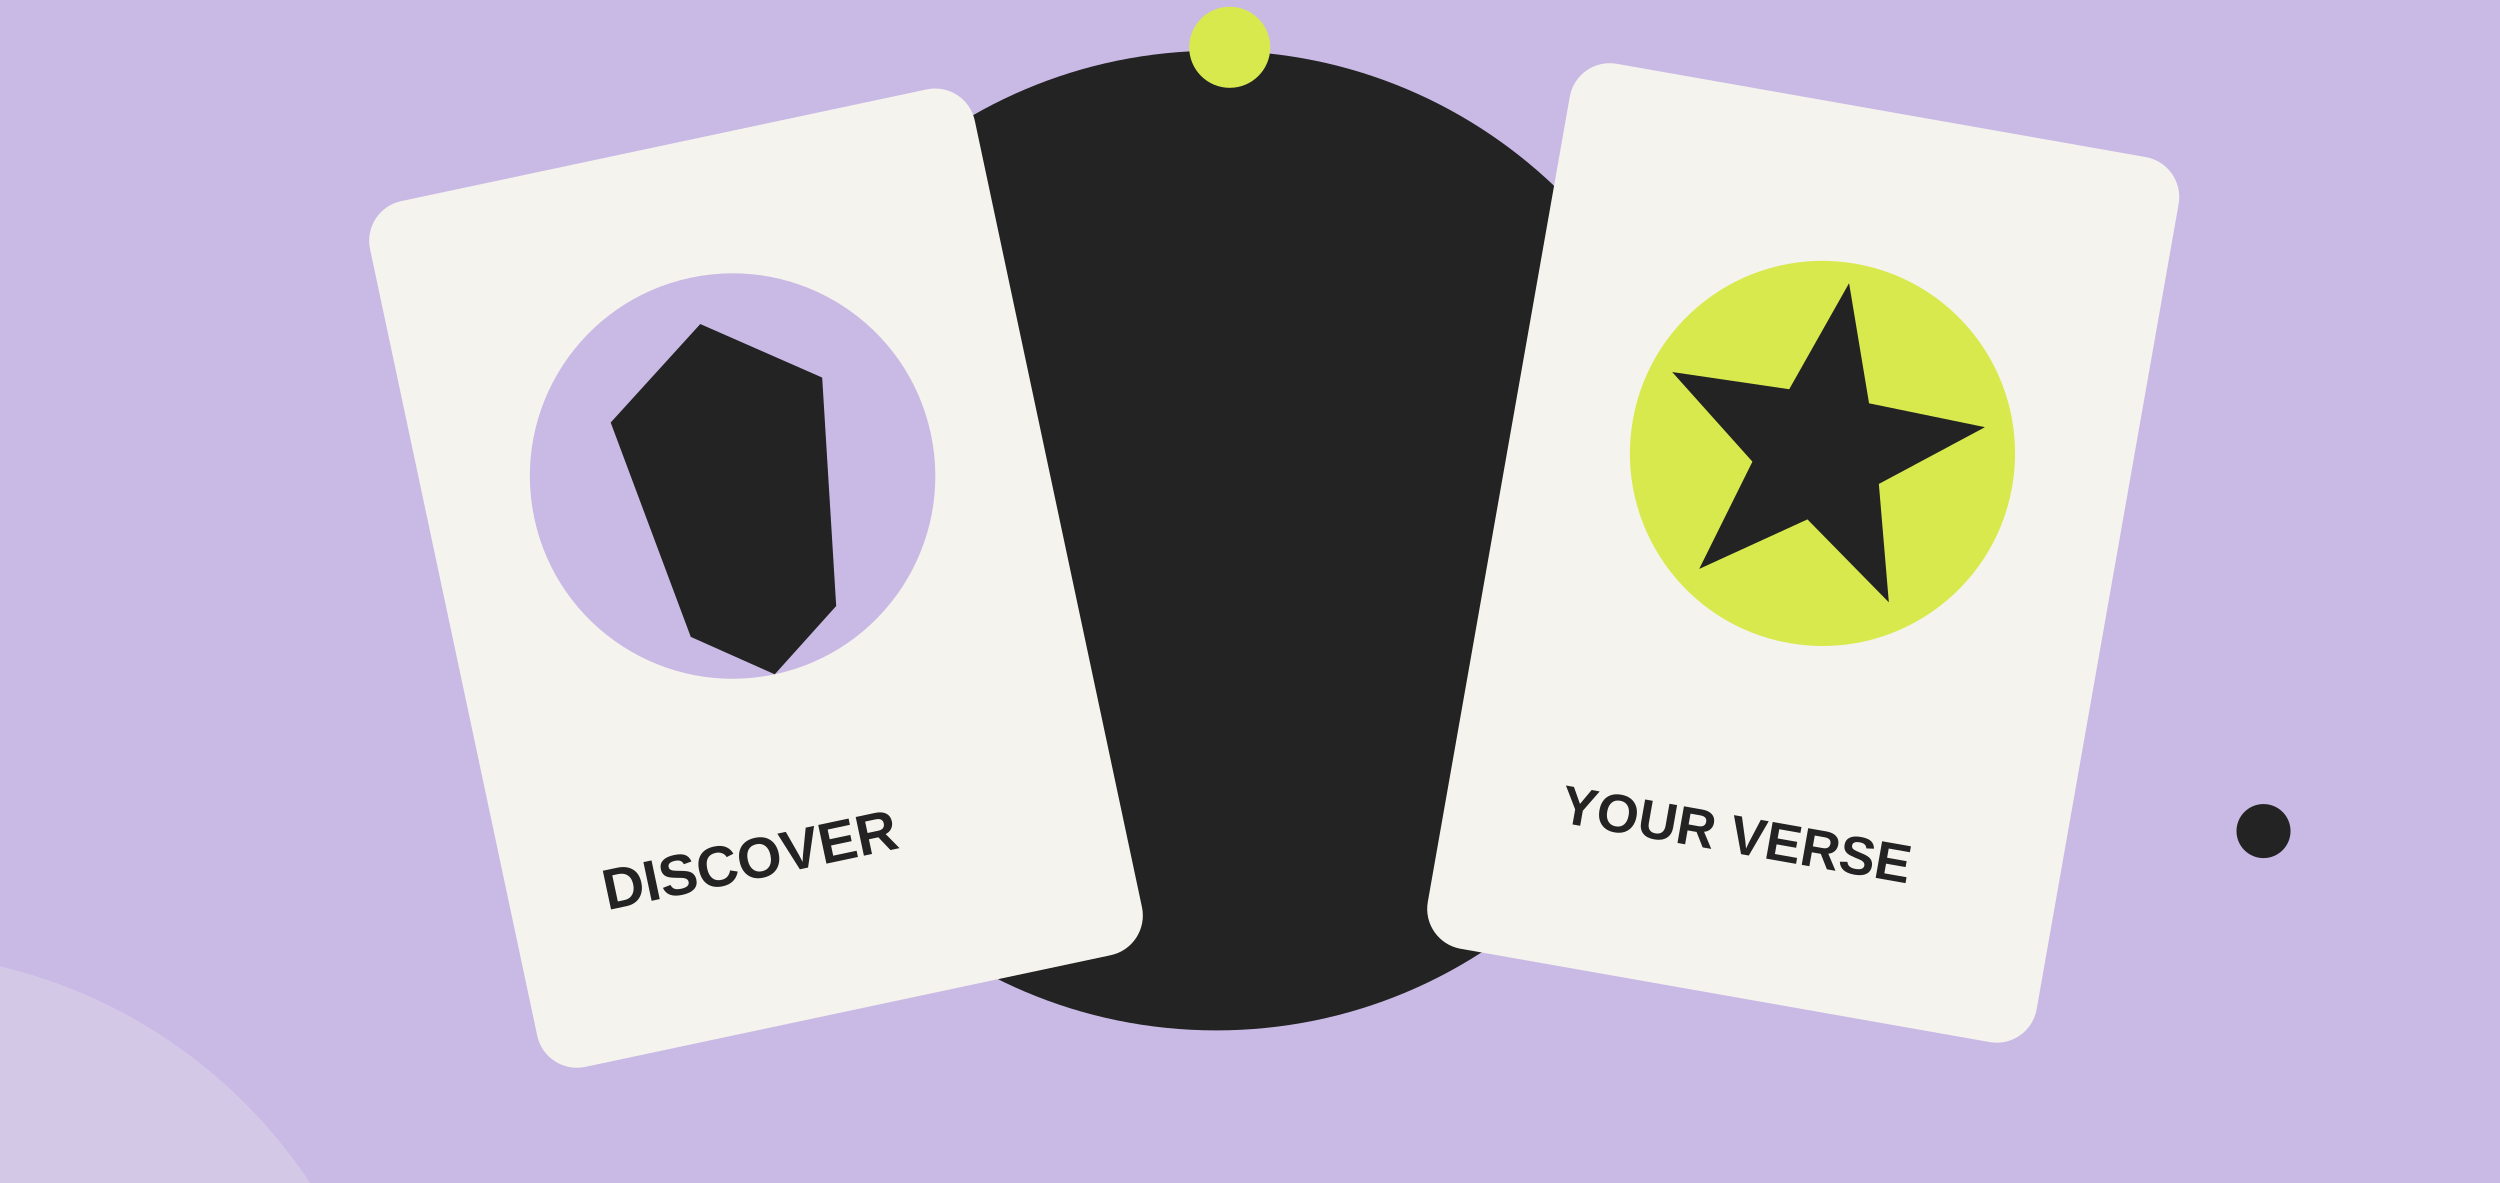
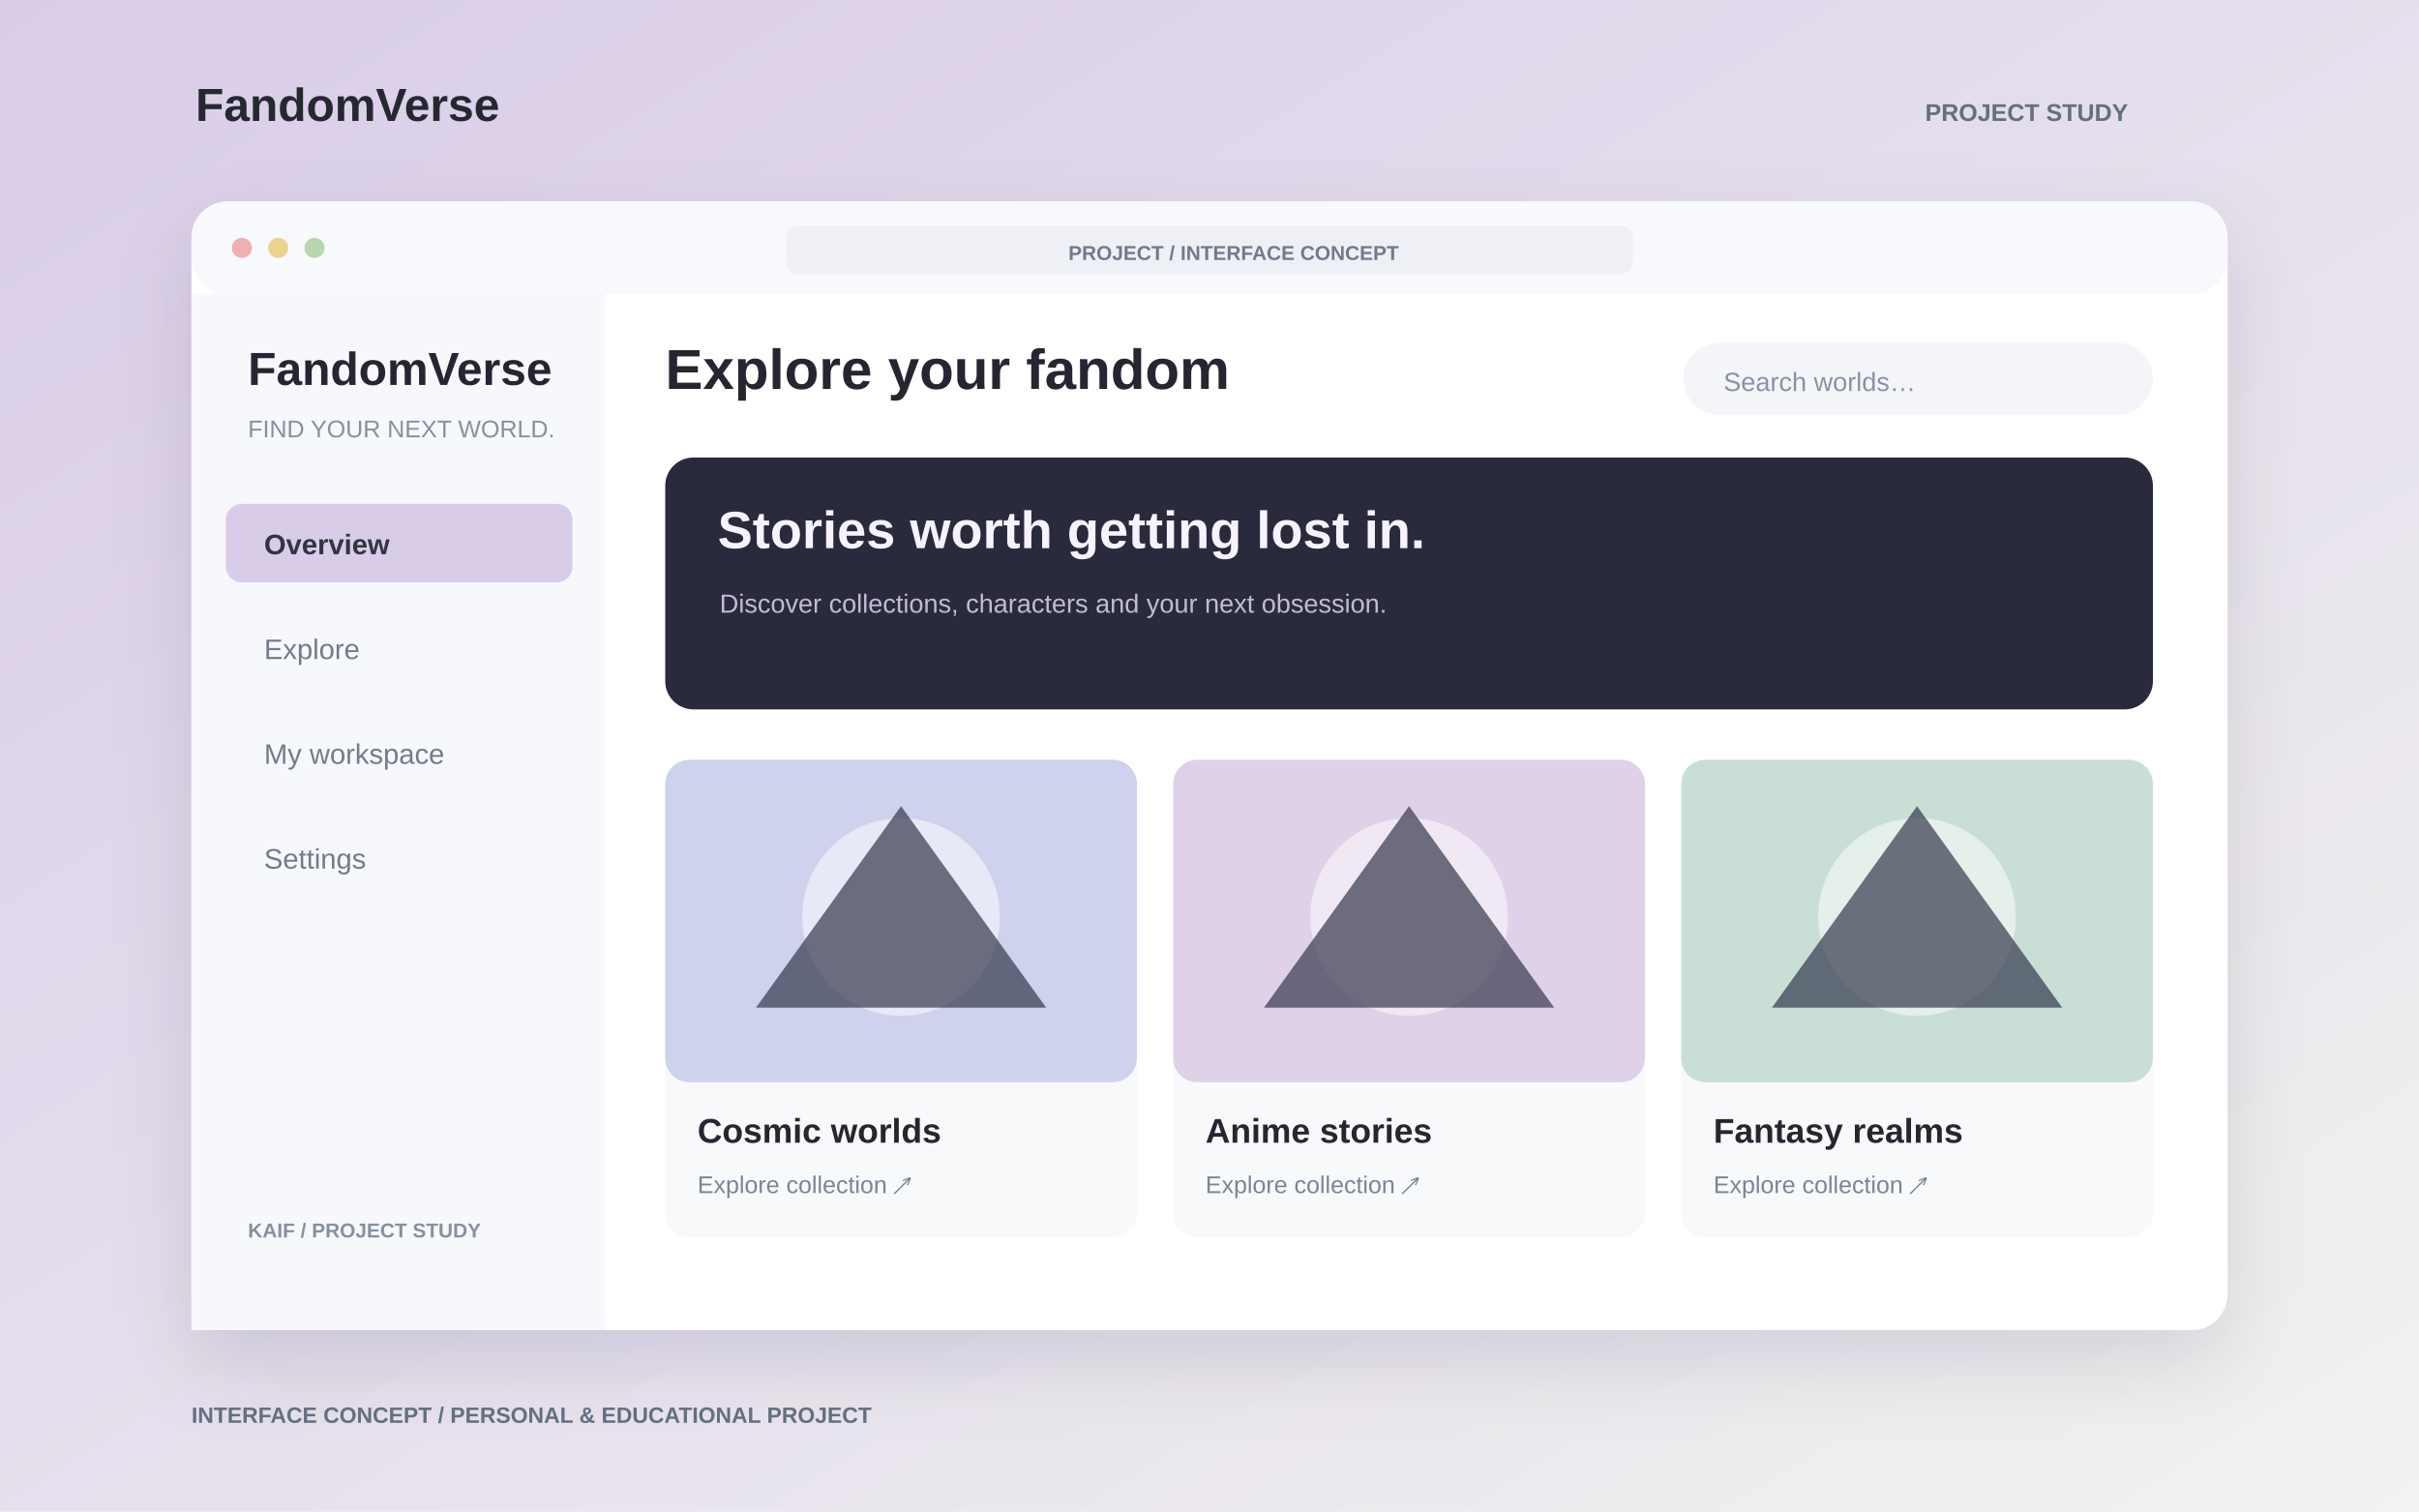
- <svg xmlns="http://www.w3.org/2000/svg" viewBox="80 160 740 350" width="1480" height="700" role="img" aria-labelledby="title">
-   <rect width="900" height="600" fill="#c9b9e5" />
-   <circle cx="865" cy="-30" r="175" fill="#f5f3ed" opacity=".32" />
-   <circle cx="45" cy="594" r="152" fill="#f5f3ed" opacity=".25" />
+ <svg xmlns="http://www.w3.org/2000/svg" viewBox="0 0 1200 750" width="1200" height="750" role="img" aria-labelledby="title">
+   <defs>
+     <filter id="shadow" x="-20%" y="-20%" width="140%" height="150%">
+       <feDropShadow dx="0" dy="16" stdDeviation="20" flood-color="#202736" flood-opacity=".12" />
+     </filter>
+     <linearGradient id="wash" x2="1" y2="1">
+       <stop stop-color="#d9cce9" />
+       <stop offset="1" stop-color="#f2f2f0" />
+     </linearGradient>
+   </defs>
+   <rect width="1200" height="750" fill="url(#wash)" />
  <g font-family="Arial,Helvetica,sans-serif">
-     <text x="42" y="44" fill="#222322" font-size="12" font-weight="700">KAIF / PROJECT 03</text>
-     <text x="42" y="102" fill="#222322" font-size="42" font-weight="700">FandomVerse</text>
-     <text x="44" y="131" fill="#222322" font-size="11" font-weight="700">FRONTEND · FAN DISCOVERY</text>
-     <circle cx="440" cy="320" r="145" fill="#222322" stroke="none" />
-     <g transform="rotate(-12 300 335)">
-       <rect x="213" y="201" width="183" height="262" rx="12" fill="#f5f3ed" stroke="none" />
-       <circle cx="304" cy="301" r="60" fill="#c9b9e5" stroke="none" />
-       <path d="M272 278l32-23 32 23-10 67-22 16-22-16z" fill="#222322" />
-       <text x="241" y="419" fill="#222322" font-size="17" font-weight="700">DISCOVER</text>
+     <g filter="url(#shadow)">
+       <rect x="95" y="100" width="1010" height="560" rx="18" fill="#ffffff" stroke="none" />
+       <rect x="95" y="100" width="1010" height="46" rx="18" fill="#f8f9fc" stroke="none" />
+       <circle cx="120" cy="123" r="5" fill="#efb1af" />
+       <circle cx="138" cy="123" r="5" fill="#efd18e" />
+       <circle cx="156" cy="123" r="5" fill="#b7d7b1" />
+       <rect x="390" y="112" width="420" height="24" rx="6" fill="#eef0f5" stroke="none" />
+       <text x="530" y="129" font-size="10" fill="#72798b" font-weight="600">PROJECT / INTERFACE CONCEPT</text>
+       <rect x="95" y="146" width="205" height="514" rx="0" fill="#f7f8fb" stroke="none" />
+       <text x="123" y="191" font-size="23" fill="#252830" font-weight="750">FandomVerse</text>
+       <text x="123" y="217" font-size="12" fill="#8790a0" font-weight="500">FIND YOUR NEXT WORLD.</text>
+       <rect x="112" y="250" width="172" height="39" rx="8" fill="#d9cce9" stroke="none" />
+       <text x="131" y="275" font-size="14" fill="#303541" font-weight="600">Overview</text>
+       <text x="131" y="327" font-size="14" fill="#727b8b" font-weight="500">Explore</text>
+       <text x="131" y="379" font-size="14" fill="#727b8b" font-weight="500">My workspace</text>
+       <text x="131" y="431" font-size="14" fill="#727b8b" font-weight="500">Settings</text>
+       <text x="123" y="614" font-size="10" fill="#8790a0" font-weight="650">KAIF / PROJECT STUDY</text>
+       <text x="330" y="193" font-size="28" fill="#252830" font-weight="750">Explore your fandom</text>
+       <rect x="835" y="170" width="233" height="36" rx="18" fill="#f4f5f9" stroke="none" />
+       <text x="855" y="194" font-size="13" fill="#8a91a1" font-weight="500">Search worlds…</text>
+       <rect x="330" y="227" width="738" height="125" rx="14" fill="#2b293e" stroke="none" />
+       <text x="356" y="272" font-size="26" fill="#f6f3ff" font-weight="700">Stories worth getting lost in.</text>
+       <text x="357" y="304" font-size="13" fill="#c2bbd6" font-weight="500">Discover collections, characters and your next obsession.</text>
+       <rect x="330" y="377" width="234" height="237" rx="12" fill="#f8f9fb" stroke="none" />
+       <rect x="330" y="377" width="234" height="160" rx="12" fill="#ced2ed" stroke="none" />
+       <circle cx="447" cy="455" r="49" fill="#ffffff" opacity=".52" />
+       <path d="M375 500 L447 400 L519 500Z" fill="#34384d" opacity=".7" />
+       <text x="346" y="567" font-size="17" fill="#252830" font-weight="700">Cosmic worlds</text>
+       <text x="346" y="592" font-size="12" fill="#7b8494" font-weight="500">Explore collection ↗</text>
+       <rect x="582" y="377" width="234" height="237" rx="12" fill="#f8f9fb" stroke="none" />
+       <rect x="582" y="377" width="234" height="160" rx="12" fill="#dfd1e8" stroke="none" />
+       <circle cx="699" cy="455" r="49" fill="#ffffff" opacity=".52" />
+       <path d="M627 500 L699 400 L771 500Z" fill="#34384d" opacity=".7" />
+       <text x="598" y="567" font-size="17" fill="#252830" font-weight="700">Anime stories</text>
+       <text x="598" y="592" font-size="12" fill="#7b8494" font-weight="500">Explore collection ↗</text>
+       <rect x="834" y="377" width="234" height="237" rx="12" fill="#f8f9fb" stroke="none" />
+       <rect x="834" y="377" width="234" height="160" rx="12" fill="#c9dfd6" stroke="none" />
+       <circle cx="951" cy="455" r="49" fill="#ffffff" opacity=".52" />
+       <path d="M879 500 L951 400 L1023 500Z" fill="#34384d" opacity=".7" />
+       <text x="850" y="567" font-size="17" fill="#252830" font-weight="700">Fantasy realms</text>
+       <text x="850" y="592" font-size="12" fill="#7b8494" font-weight="500">Explore collection ↗</text>
    </g>
-     <g transform="rotate(10 615 331)">
-       <rect x="521" y="191" width="183" height="266" rx="12" fill="#f5f3ed" stroke="none" />
-       <circle cx="613" cy="294" r="57" fill="#d8e94e" stroke="none" />
-       <path d="M612 243l12 34 35 1-28 22 9 34-28-20-29 20 10-34-28-22 35-1z" fill="#222322" />
-       <text x="555" y="415" fill="#222322" font-size="16" font-weight="700">YOUR VERSE</text>
-     </g>
-     <circle cx="444" cy="174" r="12" fill="#d8e94e" stroke="none" />
-     <circle cx="750" cy="406" r="8" fill="#222322" stroke="none" />
-     <path d="M42 522L858 522" stroke="#222322" stroke-width="1" fill="none" />
-     <text x="42" y="555" fill="#222322" font-size="14" font-weight="700">fandomverse</text>
-     <text x="651" y="555" fill="#222322" font-size="10" font-weight="700">ORIGINAL ILLUSTRATION</text>
+     <text x="97" y="60" font-size="23" fill="#252830" font-weight="750">FandomVerse</text>
+     <text x="955" y="60" font-size="12" fill="#627080" font-weight="600">PROJECT STUDY</text>
+     <text x="95" y="706" font-size="11" fill="#627080" font-weight="600">INTERFACE CONCEPT / PERSONAL &amp; EDUCATIONAL PROJECT</text>
  </g>
</svg>
